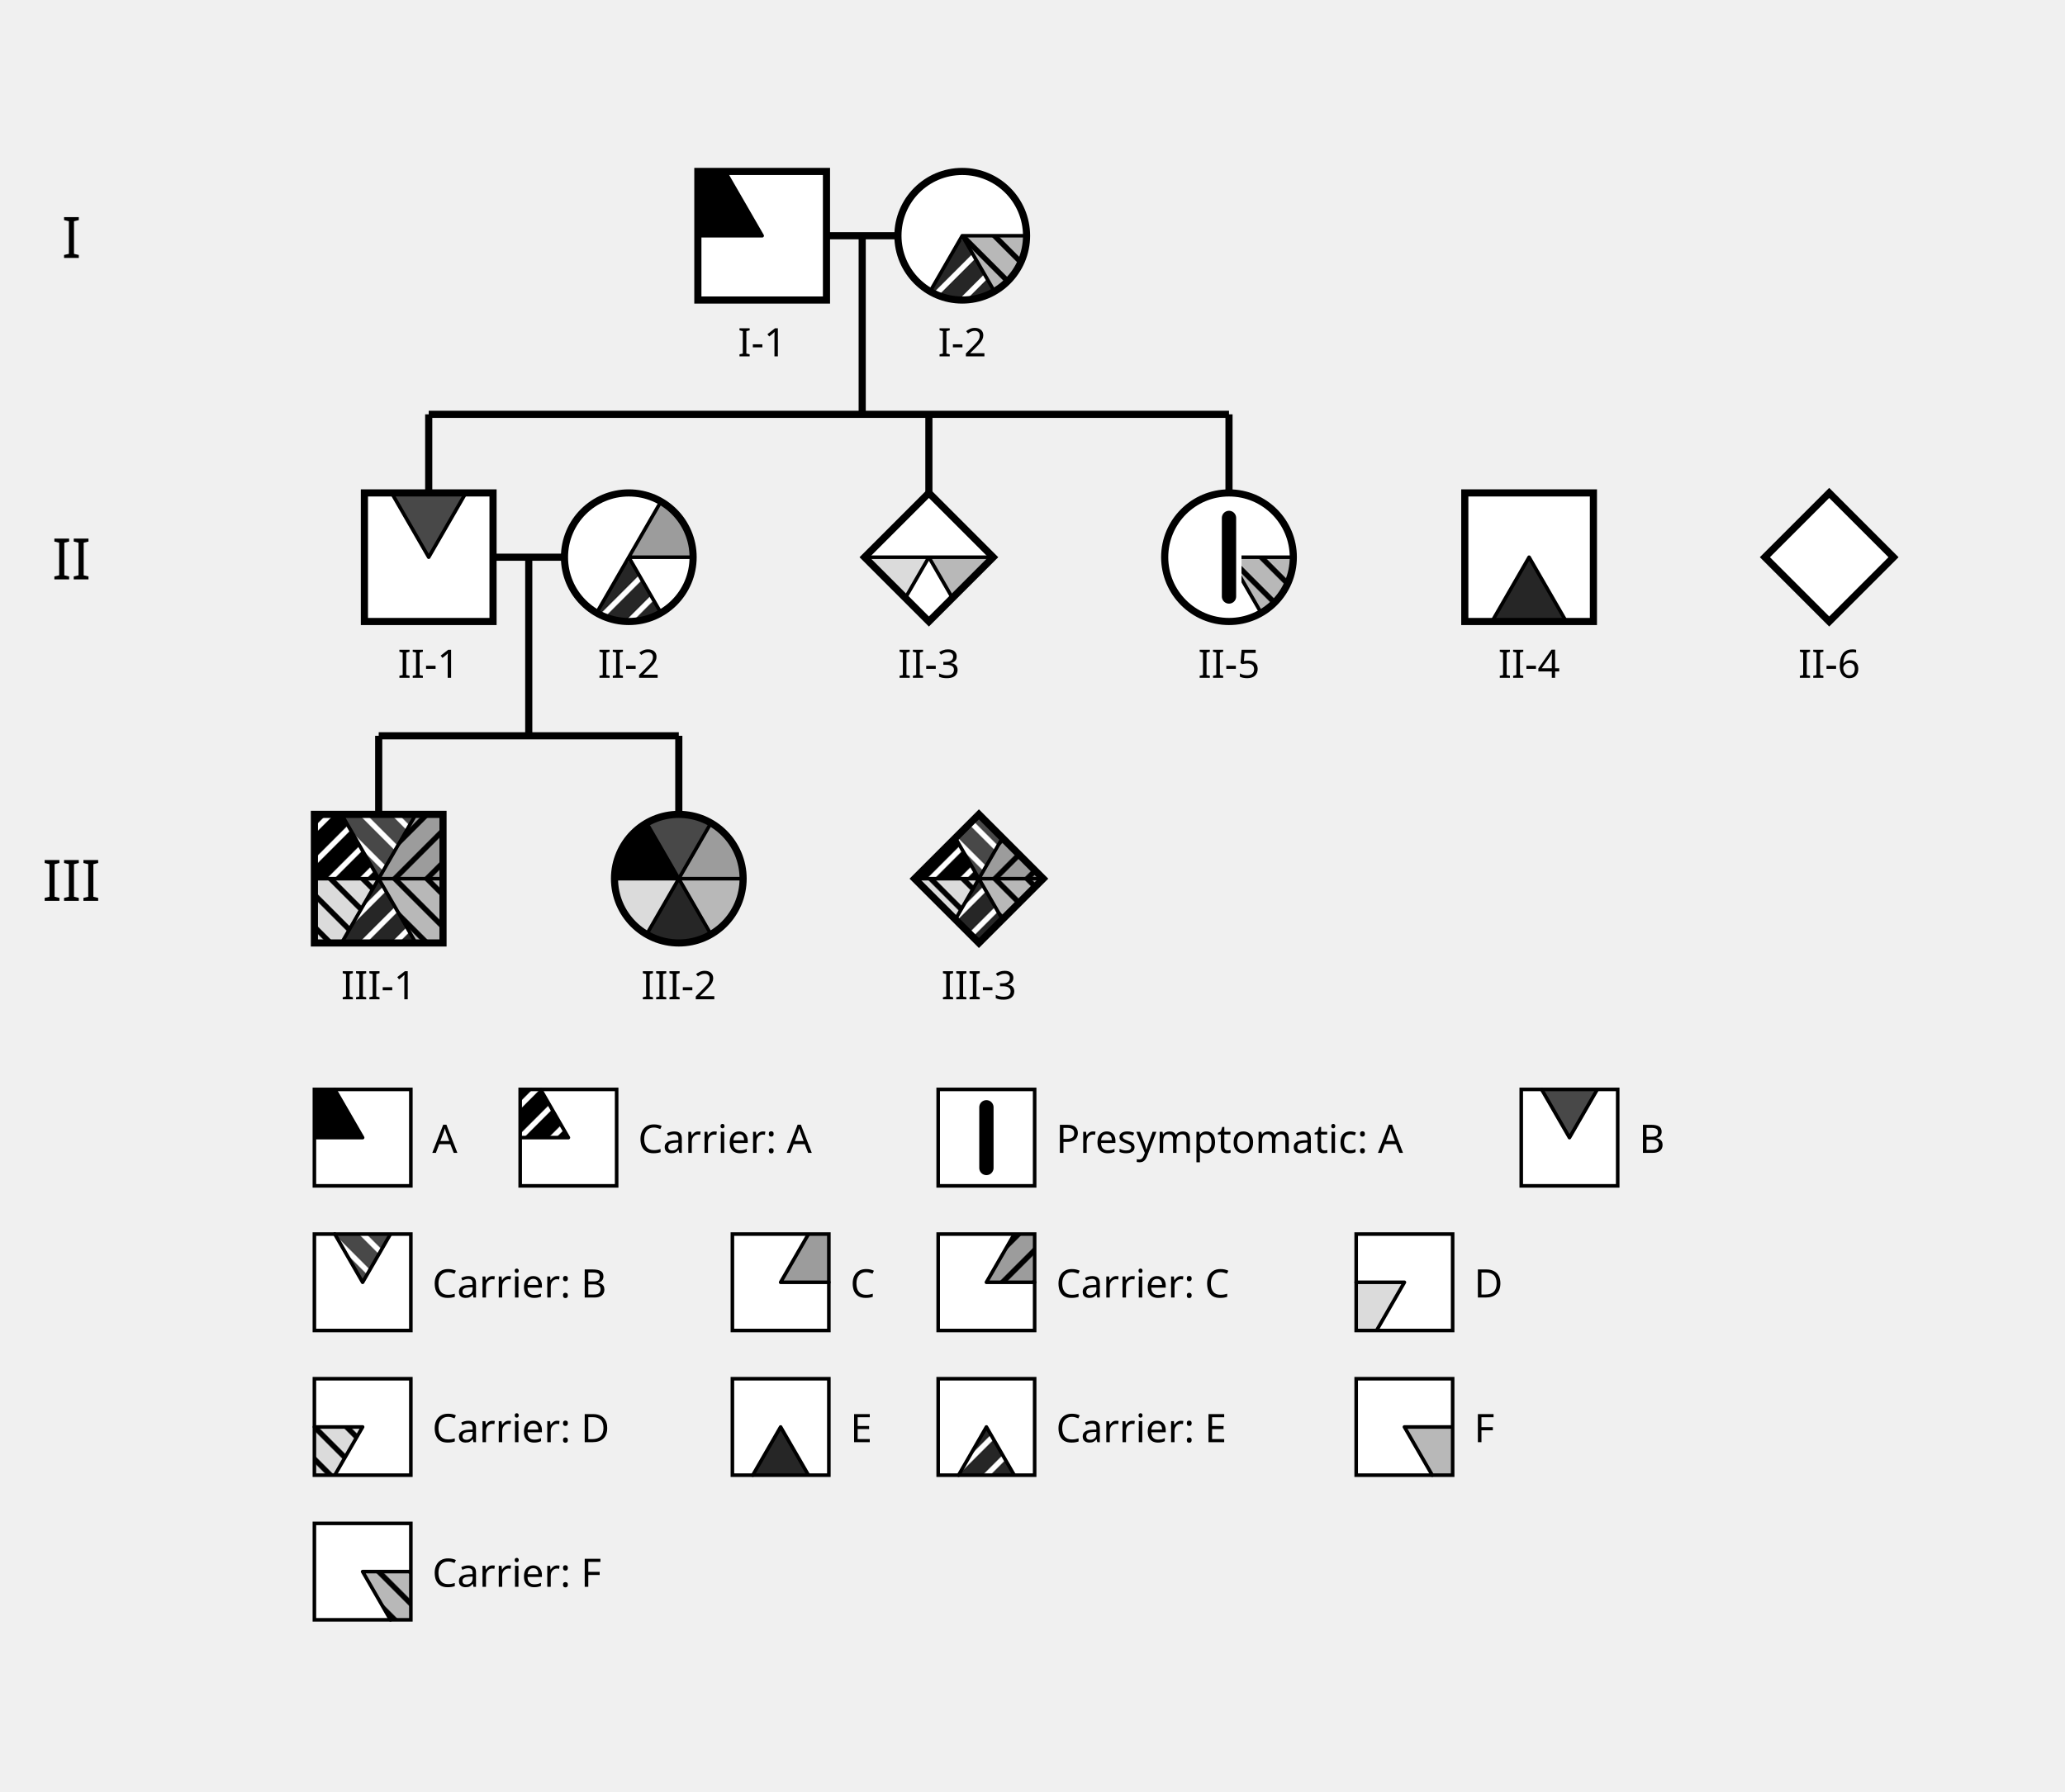
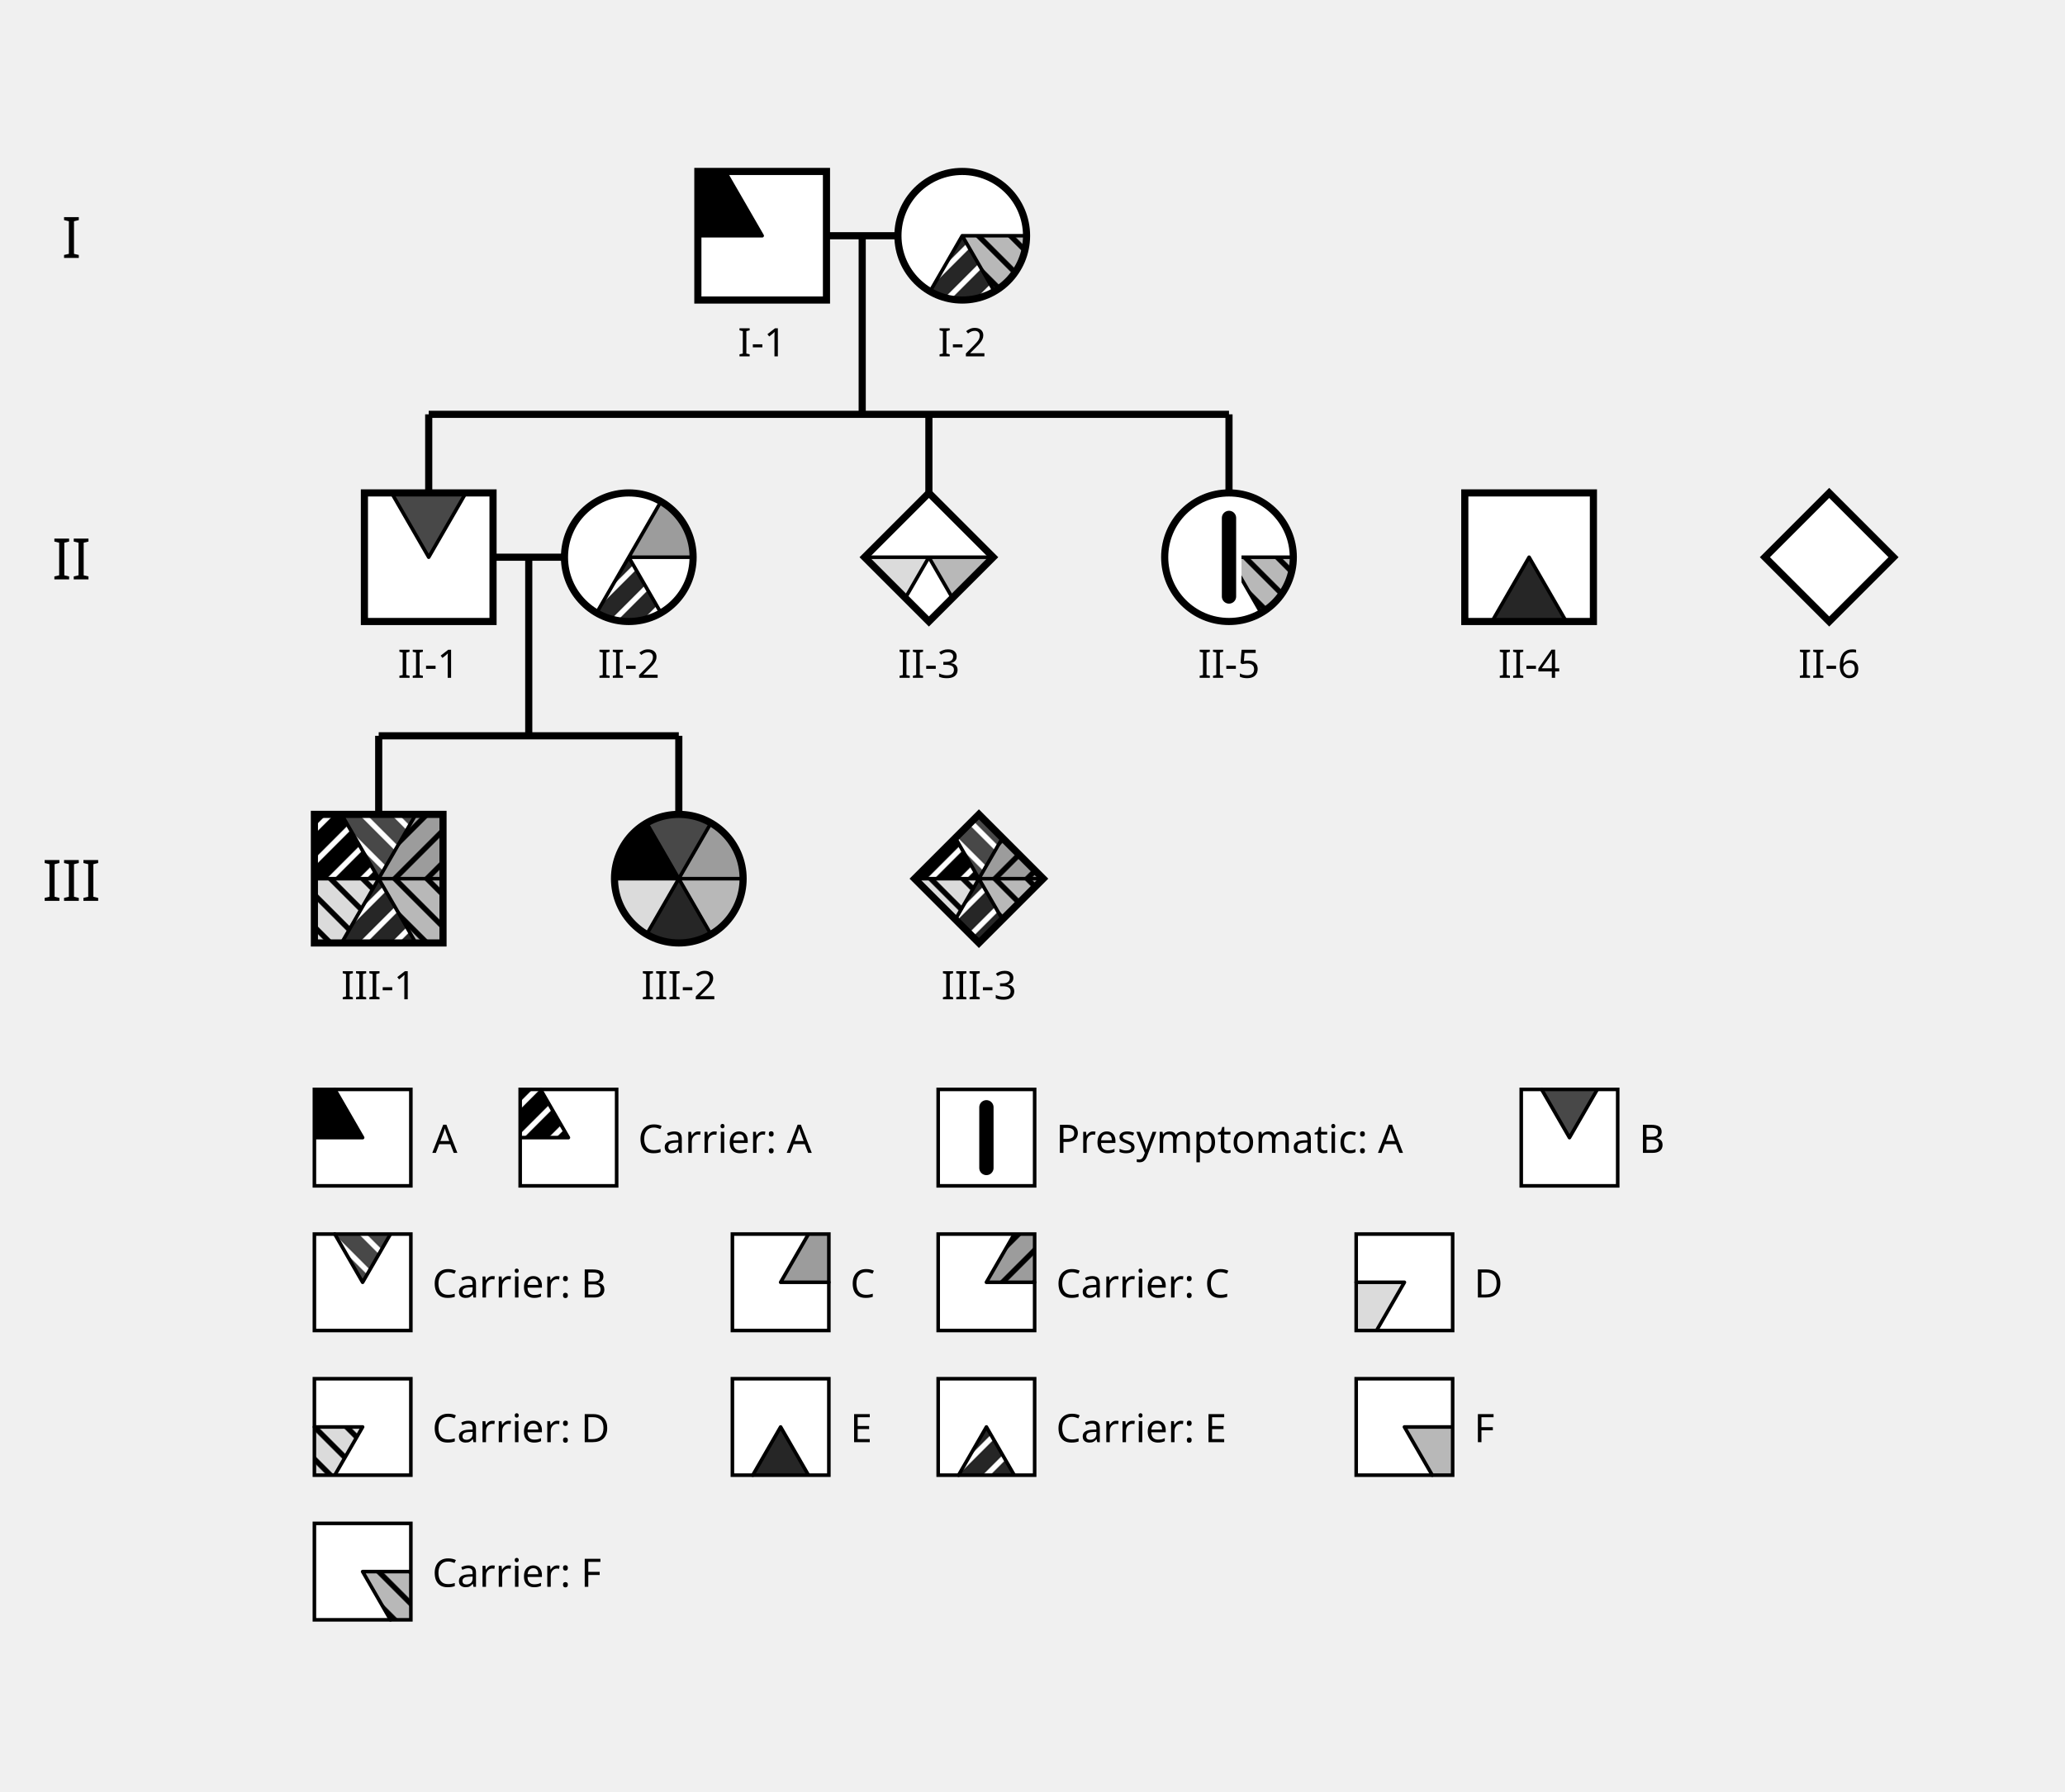
<svg xmlns="http://www.w3.org/2000/svg" width="578" height="501.5" viewBox="0 0 578 501.5" class="pedigree" data-title="Six conditions: sixth sections, one fixed wedge per condition" data-conditions="[&quot;A&quot;, &quot;B&quot;, &quot;C&quot;, &quot;D&quot;, &quot;E&quot;, &quot;F&quot;]">
  <defs>
    <pattern id="fill-affected-0" class="fill-pattern" data-condition="0" data-status="affected" x="-180" y="-180" width="360" height="360" patternUnits="userSpaceOnUse">
      <rect class="tone" width="360" height="360" fill="#000000" />
    </pattern>
    <pattern id="fill-carrier-0" class="fill-pattern" data-condition="0" data-status="carrier" x="-180" y="-180" width="360" height="360" patternUnits="userSpaceOnUse">
      <rect class="tone" width="360" height="360" fill="#000000" />
      <path class="hatch" d="M0,4.5L4.5,0M0,13.5L13.5,0M0,22.5L22.5,0M0,31.5L31.5,0M0,40.5L40.5,0M0,49.5L49.5,0M0,58.5L58.5,0M0,67.5L67.5,0M0,76.5L76.5,0M0,85.5L85.5,0M0,94.5L94.5,0M0,103.5L103.5,0M0,112.5L112.5,0M0,121.5L121.5,0M0,130.5L130.5,0M0,139.5L139.5,0M0,148.5L148.5,0M0,157.5L157.5,0M0,166.5L166.5,0M0,175.5L175.5,0M0,184.5L184.5,0M0,193.5L193.5,0M0,202.5L202.5,0M0,211.5L211.5,0M0,220.5L220.5,0M0,229.5L229.5,0M0,238.5L238.5,0M0,247.5L247.5,0M0,256.5L256.5,0M0,265.5L265.5,0M0,274.5L274.5,0M0,283.5L283.5,0M0,292.5L292.5,0M0,301.5L301.5,0M0,310.5L310.5,0M0,319.5L319.5,0M0,328.5L328.5,0M0,337.5L337.5,0M0,346.5L346.5,0M0,355.5L355.5,0M4.5,360L360,4.5M13.5,360L360,13.5M22.5,360L360,22.5M31.5,360L360,31.5M40.5,360L360,40.5M49.5,360L360,49.5M58.5,360L360,58.5M67.5,360L360,67.5M76.5,360L360,76.5M85.5,360L360,85.5M94.5,360L360,94.5M103.5,360L360,103.5M112.5,360L360,112.5M121.5,360L360,121.5M130.5,360L360,130.5M139.5,360L360,139.5M148.5,360L360,148.5M157.5,360L360,157.5M166.5,360L360,166.5M175.5,360L360,175.5M184.5,360L360,184.5M193.5,360L360,193.5M202.5,360L360,202.5M211.5,360L360,211.5M220.5,360L360,220.5M229.5,360L360,229.5M238.5,360L360,238.5M247.5,360L360,247.5M256.5,360L360,256.5M265.5,360L360,265.5M274.5,360L360,274.5M283.5,360L360,283.5M292.5,360L360,292.5M301.5,360L360,301.5M310.5,360L360,310.5M319.5,360L360,319.5M328.5,360L360,328.5M337.5,360L360,337.5M346.5,360L360,346.5M355.5,360L360,355.5" fill="none" stroke="#ffffff" stroke-width="1.5" />
    </pattern>
    <pattern id="fill-affected-1" class="fill-pattern" data-condition="1" data-status="affected" x="-180" y="-180" width="360" height="360" patternUnits="userSpaceOnUse">
      <rect class="tone" width="360" height="360" fill="#484848" />
    </pattern>
    <pattern id="fill-carrier-1" class="fill-pattern" data-condition="1" data-status="carrier" x="-180" y="-180" width="360" height="360" patternUnits="userSpaceOnUse">
      <rect class="tone" width="360" height="360" fill="#484848" />
      <path class="hatch" d="M0,355.5L4.5,360M0,346.5L13.5,360M0,337.5L22.5,360M0,328.5L31.5,360M0,319.5L40.5,360M0,310.5L49.5,360M0,301.5L58.5,360M0,292.5L67.5,360M0,283.5L76.5,360M0,274.5L85.5,360M0,265.5L94.5,360M0,256.5L103.5,360M0,247.5L112.5,360M0,238.5L121.5,360M0,229.5L130.5,360M0,220.5L139.5,360M0,211.5L148.5,360M0,202.5L157.5,360M0,193.5L166.5,360M0,184.5L175.5,360M0,175.5L184.5,360M0,166.5L193.5,360M0,157.5L202.5,360M0,148.5L211.5,360M0,139.5L220.5,360M0,130.5L229.5,360M0,121.5L238.5,360M0,112.5L247.5,360M0,103.5L256.5,360M0,94.5L265.5,360M0,85.5L274.5,360M0,76.5L283.5,360M0,67.5L292.5,360M0,58.5L301.5,360M0,49.5L310.5,360M0,40.5L319.5,360M0,31.5L328.5,360M0,22.5L337.5,360M0,13.5L346.5,360M0,4.5L355.5,360M4.5,0L360,355.5M13.5,0L360,346.5M22.5,0L360,337.5M31.5,0L360,328.5M40.5,0L360,319.5M49.5,0L360,310.5M58.5,0L360,301.5M67.5,0L360,292.5M76.5,0L360,283.5M85.5,0L360,274.5M94.5,0L360,265.5M103.5,0L360,256.5M112.5,0L360,247.5M121.5,0L360,238.5M130.5,0L360,229.5M139.5,0L360,220.5M148.5,0L360,211.5M157.5,0L360,202.5M166.5,0L360,193.5M175.5,0L360,184.5M184.5,0L360,175.5M193.5,0L360,166.5M202.5,0L360,157.5M211.5,0L360,148.5M220.5,0L360,139.5M229.5,0L360,130.5M238.5,0L360,121.5M247.5,0L360,112.5M256.5,0L360,103.5M265.5,0L360,94.5M274.5,0L360,85.5M283.5,0L360,76.5M292.5,0L360,67.5M301.5,0L360,58.5M310.5,0L360,49.5M319.5,0L360,40.5M328.5,0L360,31.5M337.5,0L360,22.5M346.5,0L360,13.5M355.5,0L360,4.5" fill="none" stroke="#ffffff" stroke-width="1.5" />
    </pattern>
    <pattern id="fill-affected-2" class="fill-pattern" data-condition="2" data-status="affected" x="-180" y="-180" width="360" height="360" patternUnits="userSpaceOnUse">
      <rect class="tone" width="360" height="360" fill="#9c9c9c" />
    </pattern>
    <pattern id="fill-carrier-2" class="fill-pattern" data-condition="2" data-status="carrier" x="-180" y="-180" width="360" height="360" patternUnits="userSpaceOnUse">
      <rect class="tone" width="360" height="360" fill="#9c9c9c" />
      <path class="hatch" d="M0,4.5L4.5,0M0,13.5L13.5,0M0,22.5L22.5,0M0,31.5L31.5,0M0,40.5L40.5,0M0,49.5L49.5,0M0,58.5L58.5,0M0,67.5L67.5,0M0,76.5L76.5,0M0,85.5L85.5,0M0,94.5L94.5,0M0,103.5L103.5,0M0,112.5L112.5,0M0,121.5L121.5,0M0,130.5L130.5,0M0,139.5L139.5,0M0,148.5L148.5,0M0,157.5L157.5,0M0,166.5L166.5,0M0,175.5L175.5,0M0,184.5L184.5,0M0,193.5L193.5,0M0,202.5L202.5,0M0,211.5L211.5,0M0,220.5L220.5,0M0,229.5L229.5,0M0,238.5L238.5,0M0,247.5L247.5,0M0,256.5L256.5,0M0,265.5L265.5,0M0,274.5L274.5,0M0,283.5L283.5,0M0,292.5L292.5,0M0,301.5L301.5,0M0,310.5L310.5,0M0,319.5L319.5,0M0,328.5L328.5,0M0,337.5L337.5,0M0,346.5L346.5,0M0,355.5L355.5,0M4.5,360L360,4.5M13.5,360L360,13.5M22.5,360L360,22.5M31.5,360L360,31.5M40.5,360L360,40.5M49.5,360L360,49.5M58.5,360L360,58.5M67.5,360L360,67.5M76.5,360L360,76.5M85.5,360L360,85.5M94.5,360L360,94.5M103.5,360L360,103.5M112.5,360L360,112.5M121.5,360L360,121.5M130.5,360L360,130.5M139.5,360L360,139.5M148.5,360L360,148.5M157.5,360L360,157.5M166.5,360L360,166.5M175.5,360L360,175.5M184.5,360L360,184.5M193.5,360L360,193.5M202.5,360L360,202.5M211.5,360L360,211.5M220.5,360L360,220.5M229.5,360L360,229.5M238.5,360L360,238.5M247.5,360L360,247.5M256.5,360L360,256.5M265.5,360L360,265.5M274.5,360L360,274.5M283.5,360L360,283.5M292.5,360L360,292.5M301.5,360L360,301.5M310.5,360L360,310.5M319.5,360L360,319.5M328.5,360L360,328.5M337.5,360L360,337.5M346.5,360L360,346.5M355.5,360L360,355.5" fill="none" stroke="#000000" stroke-width="1.5" />
    </pattern>
    <pattern id="fill-affected-3" class="fill-pattern" data-condition="3" data-status="affected" x="-180" y="-180" width="360" height="360" patternUnits="userSpaceOnUse">
      <rect class="tone" width="360" height="360" fill="#dbdbdb" />
    </pattern>
    <pattern id="fill-carrier-3" class="fill-pattern" data-condition="3" data-status="carrier" x="-180" y="-180" width="360" height="360" patternUnits="userSpaceOnUse">
      <rect class="tone" width="360" height="360" fill="#dbdbdb" />
      <path class="hatch" d="M0,355.5L4.5,360M0,346.5L13.5,360M0,337.5L22.5,360M0,328.5L31.5,360M0,319.5L40.5,360M0,310.5L49.5,360M0,301.5L58.5,360M0,292.5L67.5,360M0,283.5L76.5,360M0,274.5L85.5,360M0,265.5L94.5,360M0,256.5L103.5,360M0,247.5L112.5,360M0,238.5L121.5,360M0,229.5L130.5,360M0,220.5L139.5,360M0,211.5L148.5,360M0,202.5L157.5,360M0,193.5L166.5,360M0,184.5L175.5,360M0,175.5L184.5,360M0,166.5L193.5,360M0,157.5L202.5,360M0,148.5L211.5,360M0,139.5L220.5,360M0,130.5L229.5,360M0,121.5L238.5,360M0,112.5L247.5,360M0,103.5L256.5,360M0,94.5L265.5,360M0,85.5L274.5,360M0,76.5L283.5,360M0,67.5L292.5,360M0,58.5L301.5,360M0,49.5L310.5,360M0,40.5L319.5,360M0,31.5L328.5,360M0,22.5L337.5,360M0,13.5L346.5,360M0,4.5L355.5,360M4.5,0L360,355.5M13.5,0L360,346.5M22.5,0L360,337.5M31.5,0L360,328.5M40.5,0L360,319.5M49.5,0L360,310.5M58.5,0L360,301.5M67.5,0L360,292.5M76.5,0L360,283.5M85.5,0L360,274.5M94.5,0L360,265.5M103.5,0L360,256.5M112.5,0L360,247.5M121.5,0L360,238.5M130.5,0L360,229.5M139.5,0L360,220.5M148.5,0L360,211.5M157.5,0L360,202.5M166.5,0L360,193.5M175.5,0L360,184.5M184.5,0L360,175.5M193.5,0L360,166.5M202.5,0L360,157.5M211.5,0L360,148.5M220.5,0L360,139.5M229.5,0L360,130.5M238.5,0L360,121.5M247.5,0L360,112.5M256.5,0L360,103.5M265.5,0L360,94.5M274.5,0L360,85.5M283.5,0L360,76.5M292.5,0L360,67.5M301.5,0L360,58.5M310.5,0L360,49.5M319.5,0L360,40.5M328.5,0L360,31.5M337.5,0L360,22.5M346.5,0L360,13.5M355.5,0L360,4.5" fill="none" stroke="#000000" stroke-width="1.5" />
    </pattern>
    <pattern id="fill-affected-4" class="fill-pattern" data-condition="4" data-status="affected" x="-180" y="-180" width="360" height="360" patternUnits="userSpaceOnUse">
      <rect class="tone" width="360" height="360" fill="#262626" />
    </pattern>
    <pattern id="fill-carrier-4" class="fill-pattern" data-condition="4" data-status="carrier" x="-180" y="-180" width="360" height="360" patternUnits="userSpaceOnUse">
      <rect class="tone" width="360" height="360" fill="#262626" />
      <path class="hatch" d="M0,4.5L4.5,0M0,13.5L13.5,0M0,22.5L22.5,0M0,31.5L31.5,0M0,40.5L40.5,0M0,49.5L49.5,0M0,58.5L58.5,0M0,67.5L67.5,0M0,76.5L76.5,0M0,85.5L85.5,0M0,94.5L94.5,0M0,103.5L103.5,0M0,112.5L112.5,0M0,121.5L121.5,0M0,130.5L130.5,0M0,139.5L139.5,0M0,148.5L148.5,0M0,157.5L157.5,0M0,166.5L166.5,0M0,175.5L175.5,0M0,184.5L184.5,0M0,193.5L193.5,0M0,202.5L202.5,0M0,211.5L211.5,0M0,220.5L220.5,0M0,229.5L229.5,0M0,238.5L238.5,0M0,247.5L247.5,0M0,256.5L256.5,0M0,265.5L265.5,0M0,274.5L274.5,0M0,283.5L283.5,0M0,292.5L292.5,0M0,301.5L301.5,0M0,310.5L310.5,0M0,319.5L319.5,0M0,328.5L328.5,0M0,337.5L337.5,0M0,346.5L346.5,0M0,355.5L355.5,0M4.5,360L360,4.5M13.5,360L360,13.5M22.5,360L360,22.5M31.5,360L360,31.5M40.5,360L360,40.5M49.5,360L360,49.5M58.5,360L360,58.5M67.5,360L360,67.5M76.5,360L360,76.5M85.5,360L360,85.5M94.5,360L360,94.5M103.5,360L360,103.5M112.5,360L360,112.5M121.5,360L360,121.5M130.5,360L360,130.5M139.5,360L360,139.5M148.5,360L360,148.5M157.5,360L360,157.5M166.5,360L360,166.5M175.5,360L360,175.5M184.5,360L360,184.5M193.5,360L360,193.5M202.5,360L360,202.5M211.5,360L360,211.5M220.5,360L360,220.5M229.5,360L360,229.5M238.5,360L360,238.5M247.5,360L360,247.5M256.5,360L360,256.5M265.5,360L360,265.5M274.5,360L360,274.5M283.5,360L360,283.5M292.5,360L360,292.5M301.5,360L360,301.5M310.5,360L360,310.5M319.5,360L360,319.5M328.5,360L360,328.5M337.5,360L360,337.5M346.5,360L360,346.5M355.5,360L360,355.5" fill="none" stroke="#ffffff" stroke-width="1.5" />
    </pattern>
    <pattern id="fill-affected-5" class="fill-pattern" data-condition="5" data-status="affected" x="-180" y="-180" width="360" height="360" patternUnits="userSpaceOnUse">
      <rect class="tone" width="360" height="360" fill="#b8b8b8" />
    </pattern>
    <pattern id="fill-carrier-5" class="fill-pattern" data-condition="5" data-status="carrier" x="-180" y="-180" width="360" height="360" patternUnits="userSpaceOnUse">
      <rect class="tone" width="360" height="360" fill="#b8b8b8" />
      <path class="hatch" d="M0,355.5L4.5,360M0,346.5L13.5,360M0,337.5L22.5,360M0,328.5L31.5,360M0,319.5L40.5,360M0,310.5L49.5,360M0,301.5L58.5,360M0,292.5L67.5,360M0,283.5L76.5,360M0,274.5L85.5,360M0,265.5L94.5,360M0,256.5L103.5,360M0,247.5L112.5,360M0,238.5L121.5,360M0,229.5L130.5,360M0,220.5L139.5,360M0,211.5L148.5,360M0,202.5L157.5,360M0,193.5L166.5,360M0,184.5L175.5,360M0,175.5L184.5,360M0,166.5L193.5,360M0,157.5L202.5,360M0,148.5L211.5,360M0,139.5L220.5,360M0,130.5L229.5,360M0,121.5L238.5,360M0,112.5L247.5,360M0,103.5L256.5,360M0,94.5L265.5,360M0,85.5L274.5,360M0,76.5L283.5,360M0,67.5L292.5,360M0,58.5L301.5,360M0,49.5L310.5,360M0,40.5L319.5,360M0,31.5L328.5,360M0,22.5L337.5,360M0,13.5L346.5,360M0,4.5L355.5,360M4.5,0L360,355.5M13.5,0L360,346.5M22.5,0L360,337.5M31.5,0L360,328.5M40.5,0L360,319.5M49.5,0L360,310.5M58.5,0L360,301.5M67.5,0L360,292.5M76.5,0L360,283.5M85.5,0L360,274.5M94.5,0L360,265.5M103.5,0L360,256.5M112.5,0L360,247.5M121.5,0L360,238.5M130.5,0L360,229.5M139.5,0L360,220.5M148.5,0L360,211.5M157.5,0L360,202.5M166.5,0L360,193.5M175.5,0L360,184.5M184.5,0L360,175.5M193.5,0L360,166.5M202.5,0L360,157.5M211.5,0L360,148.5M220.5,0L360,139.5M229.5,0L360,130.5M238.5,0L360,121.5M247.5,0L360,112.5M256.5,0L360,103.5M265.5,0L360,94.5M274.5,0L360,85.5M283.5,0L360,76.5M292.5,0L360,67.5M301.5,0L360,58.5M310.5,0L360,49.5M319.5,0L360,40.5M328.5,0L360,31.5M337.5,0L360,22.5M346.5,0L360,13.5M355.5,0L360,4.5" fill="none" stroke="#000000" stroke-width="1.5" />
    </pattern>
  </defs>
  <g class="generation" data-generation="1">
    <text x="20" y="66" font-family="sans-serif" font-size="16" fill="#000000" text-anchor="middle" dominant-baseline="central">I</text>
  </g>
  <g class="generation" data-generation="2">
    <text x="20" y="156" font-family="sans-serif" font-size="16" fill="#000000" text-anchor="middle" dominant-baseline="central">II</text>
  </g>
  <g class="generation" data-generation="3">
    <text x="20" y="246" font-family="sans-serif" font-size="16" fill="#000000" text-anchor="middle" dominant-baseline="central">III</text>
  </g>
  <g class="mating" data-partners="I-1 I-2">
    <line x1="231.333" y1="66" x2="251.333" y2="66" stroke="#000000" stroke-width="2" />
    <line class="hit" x1="231.333" y1="66" x2="251.333" y2="66" stroke="none" stroke-width="12" pointer-events="stroke" />
  </g>
  <g class="mating" data-partners="II-1 II-2">
    <line x1="138" y1="156" x2="158" y2="156" stroke="#000000" stroke-width="2" />
    <line class="hit" x1="138" y1="156" x2="158" y2="156" stroke="none" stroke-width="12" pointer-events="stroke" />
  </g>
  <g class="sibship" data-parents="I-1 I-2" data-children="II-1 II-3 II-5">
    <line x1="241.333" y1="66" x2="241.333" y2="116" stroke="#000000" stroke-width="2" />
    <line x1="120" y1="116" x2="344" y2="116" stroke="#000000" stroke-width="2" />
    <line x1="120" y1="116" x2="120" y2="138" stroke="#000000" stroke-width="2" />
    <line x1="260" y1="116" x2="260" y2="138" stroke="#000000" stroke-width="2" />
    <line x1="344" y1="116" x2="344" y2="138" stroke="#000000" stroke-width="2" />
  </g>
  <g class="sibship" data-parents="II-1 II-2" data-children="III-1 III-2">
    <line x1="148" y1="156" x2="148" y2="206" stroke="#000000" stroke-width="2" />
    <line x1="106" y1="206" x2="190" y2="206" stroke="#000000" stroke-width="2" />
    <line x1="106" y1="206" x2="106" y2="228" stroke="#000000" stroke-width="2" />
    <line x1="190" y1="206" x2="190" y2="228" stroke="#000000" stroke-width="2" />
  </g>
  <g id="ind-I-1" class="individual affected" data-position="I-1" data-generation="1" data-index="1" data-gender="man" data-condition-0="affected">
    <rect class="backing" x="195.333" y="48" width="36" height="36" fill="#ffffff" />
    <clipPath id="clip-I-1">
      <rect x="-18" y="-18" width="36" height="36" fill="none" />
    </clipPath>
    <polygon class="fill" data-condition="0" data-status="affected" points="0,0 -54,0 -46.765,-27 -27,-46.765" transform="translate(213.333 66)" fill="url(#fill-affected-0)" clip-path="url(#clip-I-1)" />
    <path class="divider" d="M195.333,66L213.333,66L202.941,48L213.333,66" fill="none" stroke="#000000" stroke-width="1" stroke-linejoin="round" />
    <rect class="symbol" x="195.333" y="48" width="36" height="36" fill="none" stroke="#000000" stroke-width="2" />
    <text class="label" x="213.333" y="95.5" font-family="sans-serif" font-size="11" fill="#000000" text-anchor="middle" dominant-baseline="central">I-1</text>
    <rect class="hit" x="195.333" y="48" width="36" height="53" fill="none" pointer-events="all" />
  </g>
  <g id="ind-I-2" class="individual carrier" data-position="I-2" data-generation="1" data-index="2" data-gender="woman" data-condition-4="carrier" data-condition-5="carrier">
    <circle class="backing" cx="269.333" cy="66" r="18" fill="#ffffff" />
    <clipPath id="clip-I-2">
-       <circle cx="-4.5" cy="0" r="18" fill="none" />
-     </clipPath>
-     <polygon class="fill" data-condition="4" data-status="carrier" points="-4.5,0 22.5,46.765 -4.5,54 -31.5,46.765" transform="translate(273.833 66)" fill="url(#fill-carrier-4)" clip-path="url(#clip-I-2)" />
-     <polygon class="fill" data-condition="5" data-status="carrier" points="-4.5,0 49.5,0 42.265,27 22.5,46.765" transform="translate(273.833 66)" fill="url(#fill-carrier-5)" clip-path="url(#clip-I-2)" />
+       <circle cx="0" cy="0" r="18" fill="none" />
+     </clipPath>
+     <polygon class="fill" data-condition="4" data-status="carrier" points="0,0 27,46.765 0,54 -27,46.765" transform="translate(269.333 66)" fill="url(#fill-carrier-4)" clip-path="url(#clip-I-2)" />
+     <polygon class="fill" data-condition="5" data-status="carrier" points="0,0 54,0 46.765,27 27,46.765" transform="translate(269.333 66)" fill="url(#fill-carrier-5)" clip-path="url(#clip-I-2)" />
    <path class="divider" d="M287.333,66L269.333,66L278.333,81.588L269.333,66L260.333,81.588L269.333,66" fill="none" stroke="#000000" stroke-width="1" stroke-linejoin="round" />
    <circle class="symbol" cx="269.333" cy="66" r="18" fill="none" stroke="#000000" stroke-width="2" />
    <text class="label" x="269.333" y="95.5" font-family="sans-serif" font-size="11" fill="#000000" text-anchor="middle" dominant-baseline="central">I-2</text>
    <rect class="hit" x="251.333" y="48" width="36" height="53" fill="none" pointer-events="all" />
  </g>
  <g id="ind-II-1" class="individual affected" data-position="II-1" data-generation="2" data-index="1" data-gender="man" data-condition-1="affected">
    <rect class="backing" x="102" y="138" width="36" height="36" fill="#ffffff" />
    <clipPath id="clip-II-1">
      <rect x="-18" y="-18" width="36" height="36" fill="none" />
    </clipPath>
    <polygon class="fill" data-condition="1" data-status="affected" points="0,0 -27,-46.765 0,-54 27,-46.765" transform="translate(120 156)" fill="url(#fill-affected-1)" clip-path="url(#clip-II-1)" />
    <path class="divider" d="M130.392,138L120,156L109.608,138L120,156" fill="none" stroke="#000000" stroke-width="1" stroke-linejoin="round" />
    <rect class="symbol" x="102" y="138" width="36" height="36" fill="none" stroke="#000000" stroke-width="2" />
    <text class="label" x="120" y="185.5" font-family="sans-serif" font-size="11" fill="#000000" text-anchor="middle" dominant-baseline="central">II-1</text>
    <rect class="hit" x="102" y="138" width="36" height="53" fill="none" pointer-events="all" />
  </g>
  <g id="ind-II-2" class="individual affected carrier" data-position="II-2" data-generation="2" data-index="2" data-gender="woman" data-condition-2="affected" data-condition-4="carrier">
    <circle class="backing" cx="176" cy="156" r="18" fill="#ffffff" />
    <clipPath id="clip-II-2">
-       <circle cx="-4.5" cy="0" r="18" fill="none" />
-     </clipPath>
-     <polygon class="fill" data-condition="2" data-status="affected" points="-4.5,0 22.5,-46.765 42.265,-27 49.5,0" transform="translate(180.5 156)" fill="url(#fill-affected-2)" clip-path="url(#clip-II-2)" />
-     <polygon class="fill" data-condition="4" data-status="carrier" points="-4.5,0 22.5,46.765 -4.5,54 -31.5,46.765" transform="translate(180.5 156)" fill="url(#fill-carrier-4)" clip-path="url(#clip-II-2)" />
+       <circle cx="0" cy="0" r="18" fill="none" />
+     </clipPath>
+     <polygon class="fill" data-condition="2" data-status="affected" points="0,0 27,-46.765 46.765,-27 54,0" transform="translate(176 156)" fill="url(#fill-affected-2)" clip-path="url(#clip-II-2)" />
+     <polygon class="fill" data-condition="4" data-status="carrier" points="0,0 27,46.765 0,54 -27,46.765" transform="translate(176 156)" fill="url(#fill-carrier-4)" clip-path="url(#clip-II-2)" />
    <path class="divider" d="M185,140.412L176,156L194,156L176,156L185,171.588L176,156L167,171.588L176,156" fill="none" stroke="#000000" stroke-width="1" stroke-linejoin="round" />
    <circle class="symbol" cx="176" cy="156" r="18" fill="none" stroke="#000000" stroke-width="2" />
    <text class="label" x="176" y="185.5" font-family="sans-serif" font-size="11" fill="#000000" text-anchor="middle" dominant-baseline="central">II-2</text>
    <rect class="hit" x="158" y="138" width="36" height="53" fill="none" pointer-events="all" />
  </g>
  <g id="ind-II-3" class="individual affected" data-position="II-3" data-generation="2" data-index="3" data-gender="nonbinary" data-condition-3="affected" data-condition-5="affected">
    <polygon class="backing" points="260,138 278,156 260,174 242,156" fill="#ffffff" />
    <clipPath id="clip-II-3">
      <polygon points="0,-18 18,0 0,18 -18,0" fill="none" />
    </clipPath>
    <polygon class="fill" data-condition="3" data-status="affected" points="0,0 -27,46.765 -46.765,27 -54,0" transform="translate(260 156)" fill="url(#fill-affected-3)" clip-path="url(#clip-II-3)" />
    <polygon class="fill" data-condition="5" data-status="affected" points="0,0 54,0 46.765,27 27,46.765" transform="translate(260 156)" fill="url(#fill-affected-5)" clip-path="url(#clip-II-3)" />
    <path class="divider" d="M278,156L260,156L266.588,167.412L260,156L253.412,167.412L260,156L242,156L260,156" fill="none" stroke="#000000" stroke-width="1" stroke-linejoin="round" />
    <polygon class="symbol" points="260,138 278,156 260,174 242,156" fill="none" stroke="#000000" stroke-width="2" />
    <text class="label" x="260" y="185.5" font-family="sans-serif" font-size="11" fill="#000000" text-anchor="middle" dominant-baseline="central">II-3</text>
    <rect class="hit" x="242" y="138" width="36" height="53" fill="none" pointer-events="all" />
  </g>
  <g id="ind-II-5" class="individual carrier presymptomatic" data-position="II-5" data-generation="2" data-index="5" data-gender="woman" data-condition-5="carrier" data-condition-0="presymptomatic">
    <circle class="backing" cx="344" cy="156" r="18" fill="#ffffff" />
    <clipPath id="clip-II-5">
-       <circle cx="-4.5" cy="0" r="18" fill="none" />
-     </clipPath>
-     <polygon class="fill" data-condition="5" data-status="carrier" points="-4.5,0 49.5,0 42.265,27 22.5,46.765" transform="translate(348.5 156)" fill="url(#fill-carrier-5)" clip-path="url(#clip-II-5)" />
+       <circle cx="0" cy="0" r="18" fill="none" />
+     </clipPath>
+     <polygon class="fill" data-condition="5" data-status="carrier" points="0,0 54,0 46.765,27 27,46.765" transform="translate(344 156)" fill="url(#fill-carrier-5)" clip-path="url(#clip-II-5)" />
    <path class="divider" d="M362,156L344,156L353,171.588L344,156" fill="none" stroke="#000000" stroke-width="1" stroke-linejoin="round" />
    <circle class="symbol" cx="344" cy="156" r="18" fill="none" stroke="#000000" stroke-width="2" />
    <g class="mark presymptomatic">
      <line class="halo" x1="344" y1="145" x2="344" y2="167" stroke="#ffffff" stroke-width="7" stroke-linecap="round" />
      <line x1="344" y1="145" x2="344" y2="167" stroke="#000000" stroke-width="4" stroke-linecap="round" />
    </g>
    <text class="label" x="344" y="185.5" font-family="sans-serif" font-size="11" fill="#000000" text-anchor="middle" dominant-baseline="central">II-5</text>
    <rect class="hit" x="326" y="138" width="36" height="53" fill="none" pointer-events="all" />
  </g>
  <g id="ind-II-4" class="individual affected" data-position="II-4" data-generation="2" data-index="4" data-gender="man" data-condition-4="affected">
    <rect class="backing" x="410" y="138" width="36" height="36" fill="#ffffff" />
    <clipPath id="clip-II-4">
      <rect x="-18" y="-18" width="36" height="36" fill="none" />
    </clipPath>
    <polygon class="fill" data-condition="4" data-status="affected" points="0,0 27,46.765 0,54 -27,46.765" transform="translate(428 156)" fill="url(#fill-affected-4)" clip-path="url(#clip-II-4)" />
    <path class="divider" d="M438.392,174L428,156L417.608,174L428,156" fill="none" stroke="#000000" stroke-width="1" stroke-linejoin="round" />
    <rect class="symbol" x="410" y="138" width="36" height="36" fill="none" stroke="#000000" stroke-width="2" />
    <text class="label" x="428" y="185.5" font-family="sans-serif" font-size="11" fill="#000000" text-anchor="middle" dominant-baseline="central">II-4</text>
    <rect class="hit" x="410" y="138" width="36" height="53" fill="none" pointer-events="all" />
  </g>
  <g id="ind-II-6" class="individual" data-position="II-6" data-generation="2" data-index="6" data-gender="nonbinary">
    <polygon class="backing" points="512,138 530,156 512,174 494,156" fill="#ffffff" />
    <polygon class="symbol" points="512,138 530,156 512,174 494,156" fill="none" stroke="#000000" stroke-width="2" />
    <text class="label" x="512" y="185.5" font-family="sans-serif" font-size="11" fill="#000000" text-anchor="middle" dominant-baseline="central">II-6</text>
    <rect class="hit" x="494" y="138" width="36" height="53" fill="none" pointer-events="all" />
  </g>
  <g id="ind-III-1" class="individual carrier" data-position="III-1" data-generation="3" data-index="1" data-gender="man" data-condition-0="carrier" data-condition-1="carrier" data-condition-2="carrier" data-condition-3="carrier" data-condition-4="carrier" data-condition-5="carrier">
    <rect class="backing" x="88" y="228" width="36" height="36" fill="#ffffff" />
    <clipPath id="clip-III-1">
      <rect x="-18" y="-18" width="36" height="36" fill="none" />
    </clipPath>
    <polygon class="fill" data-condition="0" data-status="carrier" points="0,0 -54,0 -46.765,-27 -27,-46.765" transform="translate(106 246)" fill="url(#fill-carrier-0)" clip-path="url(#clip-III-1)" />
    <polygon class="fill" data-condition="1" data-status="carrier" points="0,0 -27,-46.765 0,-54 27,-46.765" transform="translate(106 246)" fill="url(#fill-carrier-1)" clip-path="url(#clip-III-1)" />
    <polygon class="fill" data-condition="2" data-status="carrier" points="0,0 27,-46.765 46.765,-27 54,0" transform="translate(106 246)" fill="url(#fill-carrier-2)" clip-path="url(#clip-III-1)" />
    <polygon class="fill" data-condition="3" data-status="carrier" points="0,0 -27,46.765 -46.765,27 -54,0" transform="translate(106 246)" fill="url(#fill-carrier-3)" clip-path="url(#clip-III-1)" />
    <polygon class="fill" data-condition="4" data-status="carrier" points="0,0 27,46.765 0,54 -27,46.765" transform="translate(106 246)" fill="url(#fill-carrier-4)" clip-path="url(#clip-III-1)" />
    <polygon class="fill" data-condition="5" data-status="carrier" points="0,0 54,0 46.765,27 27,46.765" transform="translate(106 246)" fill="url(#fill-carrier-5)" clip-path="url(#clip-III-1)" />
    <path class="divider" d="M116.392,228L106,246L124,246L106,246L116.392,264L106,246L95.608,264L106,246L88,246L106,246L95.608,228L106,246" fill="none" stroke="#000000" stroke-width="1" stroke-linejoin="round" />
    <rect class="symbol" x="88" y="228" width="36" height="36" fill="none" stroke="#000000" stroke-width="2" />
    <text class="label" x="106" y="275.5" font-family="sans-serif" font-size="11" fill="#000000" text-anchor="middle" dominant-baseline="central">III-1</text>
    <rect class="hit" x="88" y="228" width="36" height="53" fill="none" pointer-events="all" />
  </g>
  <g id="ind-III-2" class="individual affected" data-position="III-2" data-generation="3" data-index="2" data-gender="woman" data-condition-0="affected" data-condition-1="affected" data-condition-2="affected" data-condition-3="affected" data-condition-4="affected" data-condition-5="affected">
    <circle class="backing" cx="190" cy="246" r="18" fill="#ffffff" />
    <clipPath id="clip-III-2">
-       <circle cx="-4.5" cy="0" r="18" fill="none" />
-     </clipPath>
-     <polygon class="fill" data-condition="0" data-status="affected" points="-4.5,0 -58.5,0 -51.265,-27 -31.5,-46.765" transform="translate(194.5 246)" fill="url(#fill-affected-0)" clip-path="url(#clip-III-2)" />
-     <polygon class="fill" data-condition="1" data-status="affected" points="-4.5,0 -31.5,-46.765 -4.5,-54 22.5,-46.765" transform="translate(194.5 246)" fill="url(#fill-affected-1)" clip-path="url(#clip-III-2)" />
-     <polygon class="fill" data-condition="2" data-status="affected" points="-4.5,0 22.5,-46.765 42.265,-27 49.5,0" transform="translate(194.5 246)" fill="url(#fill-affected-2)" clip-path="url(#clip-III-2)" />
-     <polygon class="fill" data-condition="3" data-status="affected" points="-4.5,0 -31.5,46.765 -51.265,27 -58.5,0" transform="translate(194.5 246)" fill="url(#fill-affected-3)" clip-path="url(#clip-III-2)" />
-     <polygon class="fill" data-condition="4" data-status="affected" points="-4.5,0 22.5,46.765 -4.5,54 -31.5,46.765" transform="translate(194.5 246)" fill="url(#fill-affected-4)" clip-path="url(#clip-III-2)" />
-     <polygon class="fill" data-condition="5" data-status="affected" points="-4.5,0 49.5,0 42.265,27 22.5,46.765" transform="translate(194.5 246)" fill="url(#fill-affected-5)" clip-path="url(#clip-III-2)" />
+       <circle cx="0" cy="0" r="18" fill="none" />
+     </clipPath>
+     <polygon class="fill" data-condition="0" data-status="affected" points="0,0 -54,0 -46.765,-27 -27,-46.765" transform="translate(190 246)" fill="url(#fill-affected-0)" clip-path="url(#clip-III-2)" />
+     <polygon class="fill" data-condition="1" data-status="affected" points="0,0 -27,-46.765 0,-54 27,-46.765" transform="translate(190 246)" fill="url(#fill-affected-1)" clip-path="url(#clip-III-2)" />
+     <polygon class="fill" data-condition="2" data-status="affected" points="0,0 27,-46.765 46.765,-27 54,0" transform="translate(190 246)" fill="url(#fill-affected-2)" clip-path="url(#clip-III-2)" />
+     <polygon class="fill" data-condition="3" data-status="affected" points="0,0 -27,46.765 -46.765,27 -54,0" transform="translate(190 246)" fill="url(#fill-affected-3)" clip-path="url(#clip-III-2)" />
+     <polygon class="fill" data-condition="4" data-status="affected" points="0,0 27,46.765 0,54 -27,46.765" transform="translate(190 246)" fill="url(#fill-affected-4)" clip-path="url(#clip-III-2)" />
+     <polygon class="fill" data-condition="5" data-status="affected" points="0,0 54,0 46.765,27 27,46.765" transform="translate(190 246)" fill="url(#fill-affected-5)" clip-path="url(#clip-III-2)" />
    <path class="divider" d="M199,230.412L190,246L208,246L190,246L199,261.588L190,246L181,261.588L190,246L172,246L190,246L181,230.412L190,246" fill="none" stroke="#000000" stroke-width="1" stroke-linejoin="round" />
    <circle class="symbol" cx="190" cy="246" r="18" fill="none" stroke="#000000" stroke-width="2" />
    <text class="label" x="190" y="275.5" font-family="sans-serif" font-size="11" fill="#000000" text-anchor="middle" dominant-baseline="central">III-2</text>
    <rect class="hit" x="172" y="228" width="36" height="53" fill="none" pointer-events="all" />
  </g>
  <g id="ind-III-3" class="individual carrier" data-position="III-3" data-generation="3" data-index="3" data-gender="nonbinary" data-condition-0="carrier" data-condition-1="carrier" data-condition-2="carrier" data-condition-3="carrier" data-condition-4="carrier" data-condition-5="carrier">
    <polygon class="backing" points="274,228 292,246 274,264 256,246" fill="#ffffff" />
    <clipPath id="clip-III-3">
      <polygon points="0,-18 18,0 0,18 -18,0" fill="none" />
    </clipPath>
    <polygon class="fill" data-condition="0" data-status="carrier" points="0,0 -54,0 -46.765,-27 -27,-46.765" transform="translate(274 246)" fill="url(#fill-carrier-0)" clip-path="url(#clip-III-3)" />
    <polygon class="fill" data-condition="1" data-status="carrier" points="0,0 -27,-46.765 0,-54 27,-46.765" transform="translate(274 246)" fill="url(#fill-carrier-1)" clip-path="url(#clip-III-3)" />
    <polygon class="fill" data-condition="2" data-status="carrier" points="0,0 27,-46.765 46.765,-27 54,0" transform="translate(274 246)" fill="url(#fill-carrier-2)" clip-path="url(#clip-III-3)" />
    <polygon class="fill" data-condition="3" data-status="carrier" points="0,0 -27,46.765 -46.765,27 -54,0" transform="translate(274 246)" fill="url(#fill-carrier-3)" clip-path="url(#clip-III-3)" />
    <polygon class="fill" data-condition="4" data-status="carrier" points="0,0 27,46.765 0,54 -27,46.765" transform="translate(274 246)" fill="url(#fill-carrier-4)" clip-path="url(#clip-III-3)" />
    <polygon class="fill" data-condition="5" data-status="carrier" points="0,0 54,0 46.765,27 27,46.765" transform="translate(274 246)" fill="url(#fill-carrier-5)" clip-path="url(#clip-III-3)" />
    <path class="divider" d="M280.588,234.588L274,246L292,246L274,246L280.588,257.412L274,246L267.412,257.412L274,246L256,246L274,246L267.412,234.588L274,246" fill="none" stroke="#000000" stroke-width="1" stroke-linejoin="round" />
    <polygon class="symbol" points="274,228 292,246 274,264 256,246" fill="none" stroke="#000000" stroke-width="2" />
    <text class="label" x="274" y="275.5" font-family="sans-serif" font-size="11" fill="#000000" text-anchor="middle" dominant-baseline="central">III-3</text>
    <rect class="hit" x="256" y="228" width="36" height="53" fill="none" pointer-events="all" />
  </g>
  <g id="key" class="key">
    <g id="key-affected-0" class="key-entry" data-condition="0" data-status="affected">
      <rect class="swatch-backing" x="-13.5" y="-13.5" width="27" height="27" transform="translate(101.5 318.5)" fill="#ffffff" />
      <clipPath id="key-clip-affected-0">
        <rect x="-13.5" y="-13.5" width="27" height="27" />
      </clipPath>
      <polygon class="swatch" data-condition="0" data-status="affected" points="0,0 -40.5,0 -35.074,-20.25 -20.25,-35.074" transform="translate(101.5 318.5)" fill="url(#fill-affected-0)" clip-path="url(#key-clip-affected-0)" />
      <path class="divider" d="M88,318.5L101.5,318.5L93.706,305L101.5,318.5" fill="none" stroke="#000000" stroke-width="1" stroke-linejoin="round" />
      <rect class="swatch-outline" x="-13.5" y="-13.5" width="27" height="27" transform="translate(101.5 318.5)" fill="none" stroke="#000000" stroke-width="1" />
      <text class="key-label" x="121" y="318.5" font-family="sans-serif" font-size="11" fill="#000000" text-anchor="start" dominant-baseline="central">A</text>
    </g>
    <g id="key-carrier-0" class="key-entry" data-condition="0" data-status="carrier">
      <rect class="swatch-backing" x="-13.5" y="-13.5" width="27" height="27" transform="translate(159.1 318.5)" fill="#ffffff" />
      <clipPath id="key-clip-carrier-0">
        <rect x="-13.5" y="-13.5" width="27" height="27" />
      </clipPath>
      <polygon class="swatch" data-condition="0" data-status="carrier" points="0,0 -40.5,0 -35.074,-20.25 -20.25,-35.074" transform="translate(159.1 318.5)" fill="url(#fill-carrier-0)" clip-path="url(#key-clip-carrier-0)" />
      <path class="divider" d="M145.6,318.5L159.1,318.5L151.306,305L159.1,318.5" fill="none" stroke="#000000" stroke-width="1" stroke-linejoin="round" />
      <rect class="swatch-outline" x="-13.5" y="-13.5" width="27" height="27" transform="translate(159.1 318.5)" fill="none" stroke="#000000" stroke-width="1" />
      <text class="key-label" x="178.6" y="318.5" font-family="sans-serif" font-size="11" fill="#000000" text-anchor="start" dominant-baseline="central">Carrier: A</text>
    </g>
    <g id="key-presymptomatic-0" class="key-entry" data-condition="0" data-status="presymptomatic">
      <rect class="swatch" x="-13.5" y="-13.5" width="27" height="27" transform="translate(276.1 318.5)" fill="#ffffff" stroke="#000000" stroke-width="1" />
      <g class="swatch presymptomatic">
        <line class="halo" x1="276.1" y1="310" x2="276.1" y2="327" stroke="#ffffff" stroke-width="7" stroke-linecap="round" />
        <line x1="276.1" y1="310" x2="276.1" y2="327" stroke="#000000" stroke-width="4" stroke-linecap="round" />
      </g>
      <text class="key-label" x="295.6" y="318.5" font-family="sans-serif" font-size="11" fill="#000000" text-anchor="start" dominant-baseline="central">Presymptomatic: A</text>
    </g>
    <g id="key-affected-1" class="key-entry" data-condition="1" data-status="affected">
      <rect class="swatch-backing" x="-13.5" y="-13.5" width="27" height="27" transform="translate(439.3 318.5)" fill="#ffffff" />
      <clipPath id="key-clip-affected-1">
        <rect x="-13.5" y="-13.5" width="27" height="27" />
      </clipPath>
      <polygon class="swatch" data-condition="1" data-status="affected" points="0,0 -20.25,-35.074 0,-40.5 20.25,-35.074" transform="translate(439.3 318.5)" fill="url(#fill-affected-1)" clip-path="url(#key-clip-affected-1)" />
      <path class="divider" d="M447.094,305L439.3,318.5L431.506,305L439.3,318.5" fill="none" stroke="#000000" stroke-width="1" stroke-linejoin="round" />
      <rect class="swatch-outline" x="-13.5" y="-13.5" width="27" height="27" transform="translate(439.3 318.5)" fill="none" stroke="#000000" stroke-width="1" />
      <text class="key-label" x="458.8" y="318.5" font-family="sans-serif" font-size="11" fill="#000000" text-anchor="start" dominant-baseline="central">B</text>
    </g>
    <g id="key-carrier-1" class="key-entry" data-condition="1" data-status="carrier">
      <rect class="swatch-backing" x="-13.5" y="-13.5" width="27" height="27" transform="translate(101.5 359)" fill="#ffffff" />
      <clipPath id="key-clip-carrier-1">
        <rect x="-13.5" y="-13.5" width="27" height="27" />
      </clipPath>
      <polygon class="swatch" data-condition="1" data-status="carrier" points="0,0 -20.25,-35.074 0,-40.5 20.25,-35.074" transform="translate(101.5 359)" fill="url(#fill-carrier-1)" clip-path="url(#key-clip-carrier-1)" />
      <path class="divider" d="M109.294,345.5L101.5,359L93.706,345.5L101.5,359" fill="none" stroke="#000000" stroke-width="1" stroke-linejoin="round" />
      <rect class="swatch-outline" x="-13.5" y="-13.5" width="27" height="27" transform="translate(101.5 359)" fill="none" stroke="#000000" stroke-width="1" />
      <text class="key-label" x="121" y="359" font-family="sans-serif" font-size="11" fill="#000000" text-anchor="start" dominant-baseline="central">Carrier: B</text>
    </g>
    <g id="key-affected-2" class="key-entry" data-condition="2" data-status="affected">
      <rect class="swatch-backing" x="-13.5" y="-13.5" width="27" height="27" transform="translate(218.5 359)" fill="#ffffff" />
      <clipPath id="key-clip-affected-2">
        <rect x="-13.5" y="-13.5" width="27" height="27" />
      </clipPath>
      <polygon class="swatch" data-condition="2" data-status="affected" points="0,0 20.25,-35.074 35.074,-20.25 40.5,0" transform="translate(218.5 359)" fill="url(#fill-affected-2)" clip-path="url(#key-clip-affected-2)" />
      <path class="divider" d="M226.294,345.5L218.5,359L232,359L218.5,359" fill="none" stroke="#000000" stroke-width="1" stroke-linejoin="round" />
      <rect class="swatch-outline" x="-13.5" y="-13.5" width="27" height="27" transform="translate(218.5 359)" fill="none" stroke="#000000" stroke-width="1" />
      <text class="key-label" x="238" y="359" font-family="sans-serif" font-size="11" fill="#000000" text-anchor="start" dominant-baseline="central">C</text>
    </g>
    <g id="key-carrier-2" class="key-entry" data-condition="2" data-status="carrier">
      <rect class="swatch-backing" x="-13.5" y="-13.5" width="27" height="27" transform="translate(276.1 359)" fill="#ffffff" />
      <clipPath id="key-clip-carrier-2">
        <rect x="-13.5" y="-13.5" width="27" height="27" />
      </clipPath>
      <polygon class="swatch" data-condition="2" data-status="carrier" points="0,0 20.25,-35.074 35.074,-20.25 40.5,0" transform="translate(276.1 359)" fill="url(#fill-carrier-2)" clip-path="url(#key-clip-carrier-2)" />
      <path class="divider" d="M283.894,345.5L276.1,359L289.6,359L276.1,359" fill="none" stroke="#000000" stroke-width="1" stroke-linejoin="round" />
      <rect class="swatch-outline" x="-13.5" y="-13.5" width="27" height="27" transform="translate(276.1 359)" fill="none" stroke="#000000" stroke-width="1" />
      <text class="key-label" x="295.6" y="359" font-family="sans-serif" font-size="11" fill="#000000" text-anchor="start" dominant-baseline="central">Carrier: C</text>
    </g>
    <g id="key-affected-3" class="key-entry" data-condition="3" data-status="affected">
      <rect class="swatch-backing" x="-13.5" y="-13.5" width="27" height="27" transform="translate(393.1 359)" fill="#ffffff" />
      <clipPath id="key-clip-affected-3">
        <rect x="-13.5" y="-13.5" width="27" height="27" />
      </clipPath>
      <polygon class="swatch" data-condition="3" data-status="affected" points="0,0 -20.25,35.074 -35.074,20.25 -40.5,0" transform="translate(393.1 359)" fill="url(#fill-affected-3)" clip-path="url(#key-clip-affected-3)" />
      <path class="divider" d="M385.306,372.5L393.1,359L379.6,359L393.1,359" fill="none" stroke="#000000" stroke-width="1" stroke-linejoin="round" />
      <rect class="swatch-outline" x="-13.5" y="-13.5" width="27" height="27" transform="translate(393.1 359)" fill="none" stroke="#000000" stroke-width="1" />
      <text class="key-label" x="412.6" y="359" font-family="sans-serif" font-size="11" fill="#000000" text-anchor="start" dominant-baseline="central">D</text>
    </g>
    <g id="key-carrier-3" class="key-entry" data-condition="3" data-status="carrier">
      <rect class="swatch-backing" x="-13.5" y="-13.5" width="27" height="27" transform="translate(101.5 399.5)" fill="#ffffff" />
      <clipPath id="key-clip-carrier-3">
        <rect x="-13.5" y="-13.5" width="27" height="27" />
      </clipPath>
      <polygon class="swatch" data-condition="3" data-status="carrier" points="0,0 -20.25,35.074 -35.074,20.25 -40.5,0" transform="translate(101.5 399.5)" fill="url(#fill-carrier-3)" clip-path="url(#key-clip-carrier-3)" />
      <path class="divider" d="M93.706,413L101.5,399.5L88,399.5L101.5,399.5" fill="none" stroke="#000000" stroke-width="1" stroke-linejoin="round" />
      <rect class="swatch-outline" x="-13.5" y="-13.5" width="27" height="27" transform="translate(101.5 399.5)" fill="none" stroke="#000000" stroke-width="1" />
      <text class="key-label" x="121" y="399.5" font-family="sans-serif" font-size="11" fill="#000000" text-anchor="start" dominant-baseline="central">Carrier: D</text>
    </g>
    <g id="key-affected-4" class="key-entry" data-condition="4" data-status="affected">
      <rect class="swatch-backing" x="-13.5" y="-13.5" width="27" height="27" transform="translate(218.5 399.5)" fill="#ffffff" />
      <clipPath id="key-clip-affected-4">
        <rect x="-13.5" y="-13.5" width="27" height="27" />
      </clipPath>
      <polygon class="swatch" data-condition="4" data-status="affected" points="0,0 20.25,35.074 0,40.5 -20.25,35.074" transform="translate(218.5 399.5)" fill="url(#fill-affected-4)" clip-path="url(#key-clip-affected-4)" />
      <path class="divider" d="M226.294,413L218.5,399.5L210.706,413L218.5,399.5" fill="none" stroke="#000000" stroke-width="1" stroke-linejoin="round" />
      <rect class="swatch-outline" x="-13.5" y="-13.5" width="27" height="27" transform="translate(218.5 399.5)" fill="none" stroke="#000000" stroke-width="1" />
      <text class="key-label" x="238" y="399.5" font-family="sans-serif" font-size="11" fill="#000000" text-anchor="start" dominant-baseline="central">E</text>
    </g>
    <g id="key-carrier-4" class="key-entry" data-condition="4" data-status="carrier">
      <rect class="swatch-backing" x="-13.5" y="-13.5" width="27" height="27" transform="translate(276.1 399.5)" fill="#ffffff" />
      <clipPath id="key-clip-carrier-4">
        <rect x="-13.5" y="-13.5" width="27" height="27" />
      </clipPath>
      <polygon class="swatch" data-condition="4" data-status="carrier" points="0,0 20.25,35.074 0,40.5 -20.25,35.074" transform="translate(276.1 399.5)" fill="url(#fill-carrier-4)" clip-path="url(#key-clip-carrier-4)" />
      <path class="divider" d="M283.894,413L276.1,399.5L268.306,413L276.1,399.5" fill="none" stroke="#000000" stroke-width="1" stroke-linejoin="round" />
      <rect class="swatch-outline" x="-13.5" y="-13.5" width="27" height="27" transform="translate(276.1 399.5)" fill="none" stroke="#000000" stroke-width="1" />
      <text class="key-label" x="295.6" y="399.5" font-family="sans-serif" font-size="11" fill="#000000" text-anchor="start" dominant-baseline="central">Carrier: E</text>
    </g>
    <g id="key-affected-5" class="key-entry" data-condition="5" data-status="affected">
      <rect class="swatch-backing" x="-13.5" y="-13.5" width="27" height="27" transform="translate(393.1 399.5)" fill="#ffffff" />
      <clipPath id="key-clip-affected-5">
        <rect x="-13.5" y="-13.5" width="27" height="27" />
      </clipPath>
      <polygon class="swatch" data-condition="5" data-status="affected" points="0,0 40.5,0 35.074,20.25 20.25,35.074" transform="translate(393.1 399.5)" fill="url(#fill-affected-5)" clip-path="url(#key-clip-affected-5)" />
      <path class="divider" d="M406.6,399.5L393.1,399.5L400.894,413L393.1,399.5" fill="none" stroke="#000000" stroke-width="1" stroke-linejoin="round" />
      <rect class="swatch-outline" x="-13.5" y="-13.5" width="27" height="27" transform="translate(393.1 399.5)" fill="none" stroke="#000000" stroke-width="1" />
      <text class="key-label" x="412.6" y="399.5" font-family="sans-serif" font-size="11" fill="#000000" text-anchor="start" dominant-baseline="central">F</text>
    </g>
    <g id="key-carrier-5" class="key-entry" data-condition="5" data-status="carrier">
      <rect class="swatch-backing" x="-13.5" y="-13.5" width="27" height="27" transform="translate(101.5 440)" fill="#ffffff" />
      <clipPath id="key-clip-carrier-5">
        <rect x="-13.5" y="-13.5" width="27" height="27" />
      </clipPath>
      <polygon class="swatch" data-condition="5" data-status="carrier" points="0,0 40.5,0 35.074,20.25 20.25,35.074" transform="translate(101.5 440)" fill="url(#fill-carrier-5)" clip-path="url(#key-clip-carrier-5)" />
      <path class="divider" d="M115,440L101.5,440L109.294,453.5L101.5,440" fill="none" stroke="#000000" stroke-width="1" stroke-linejoin="round" />
      <rect class="swatch-outline" x="-13.5" y="-13.5" width="27" height="27" transform="translate(101.5 440)" fill="none" stroke="#000000" stroke-width="1" />
      <text class="key-label" x="121" y="440" font-family="sans-serif" font-size="11" fill="#000000" text-anchor="start" dominant-baseline="central">Carrier: F</text>
    </g>
  </g>
</svg>
